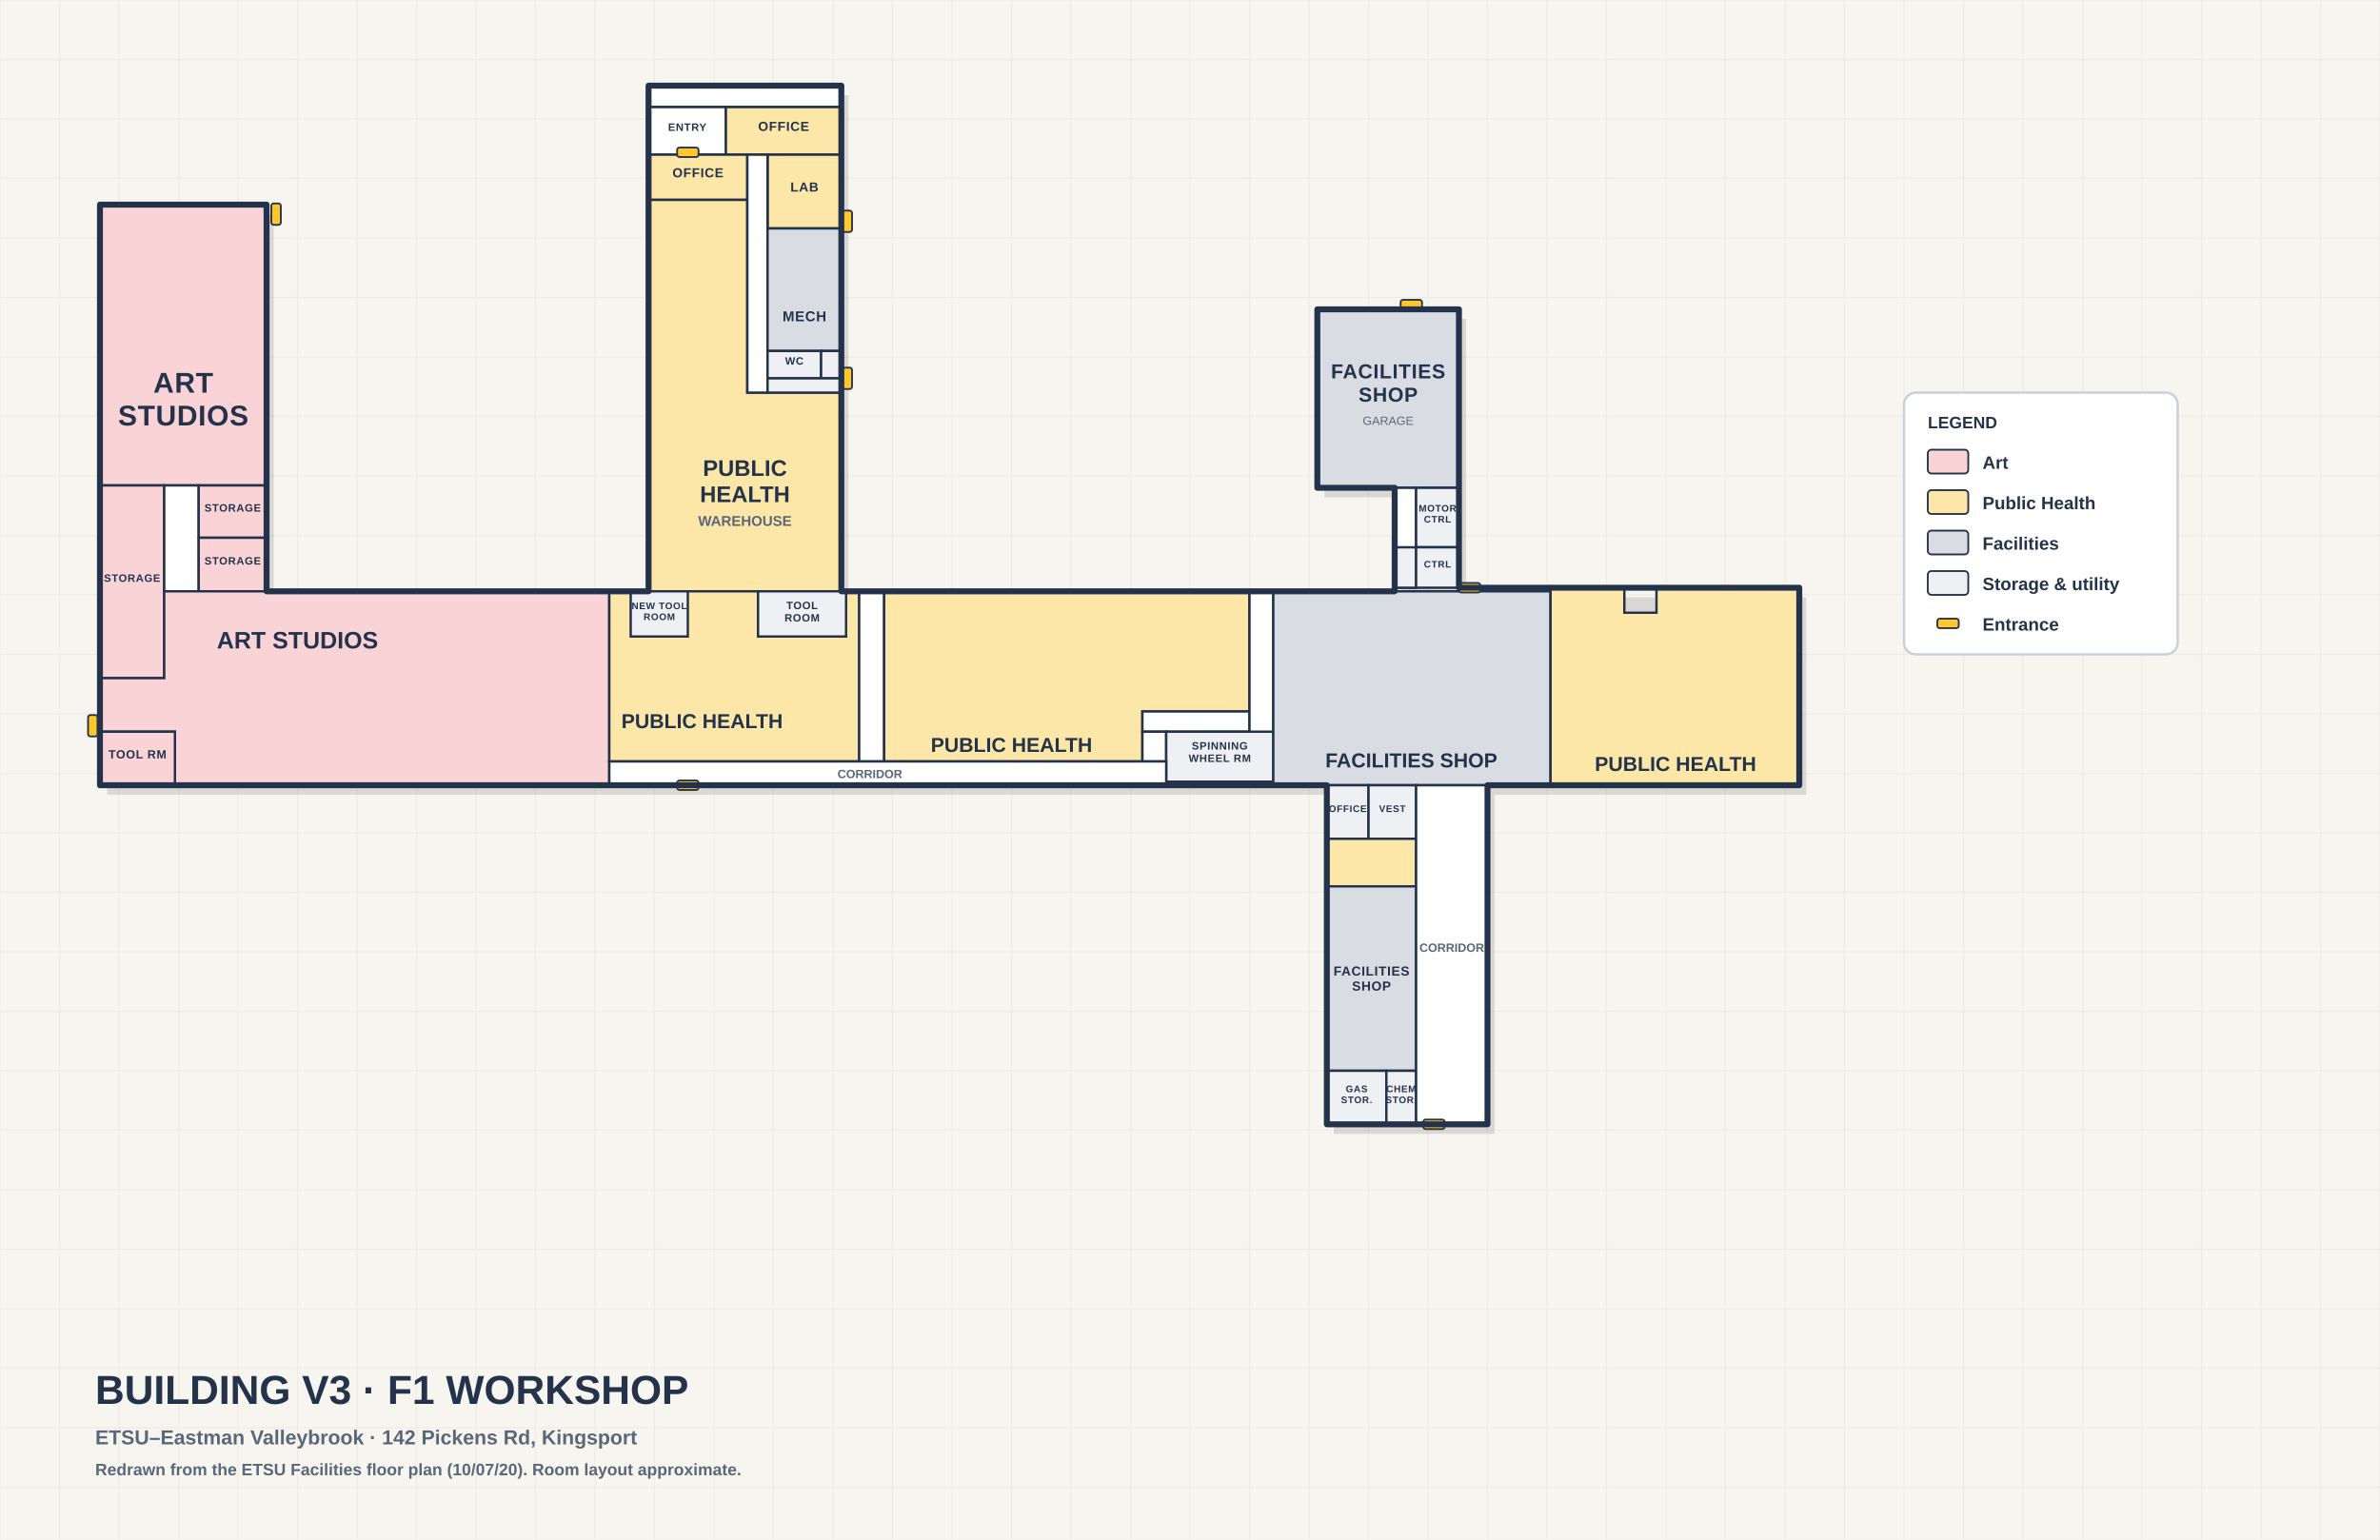
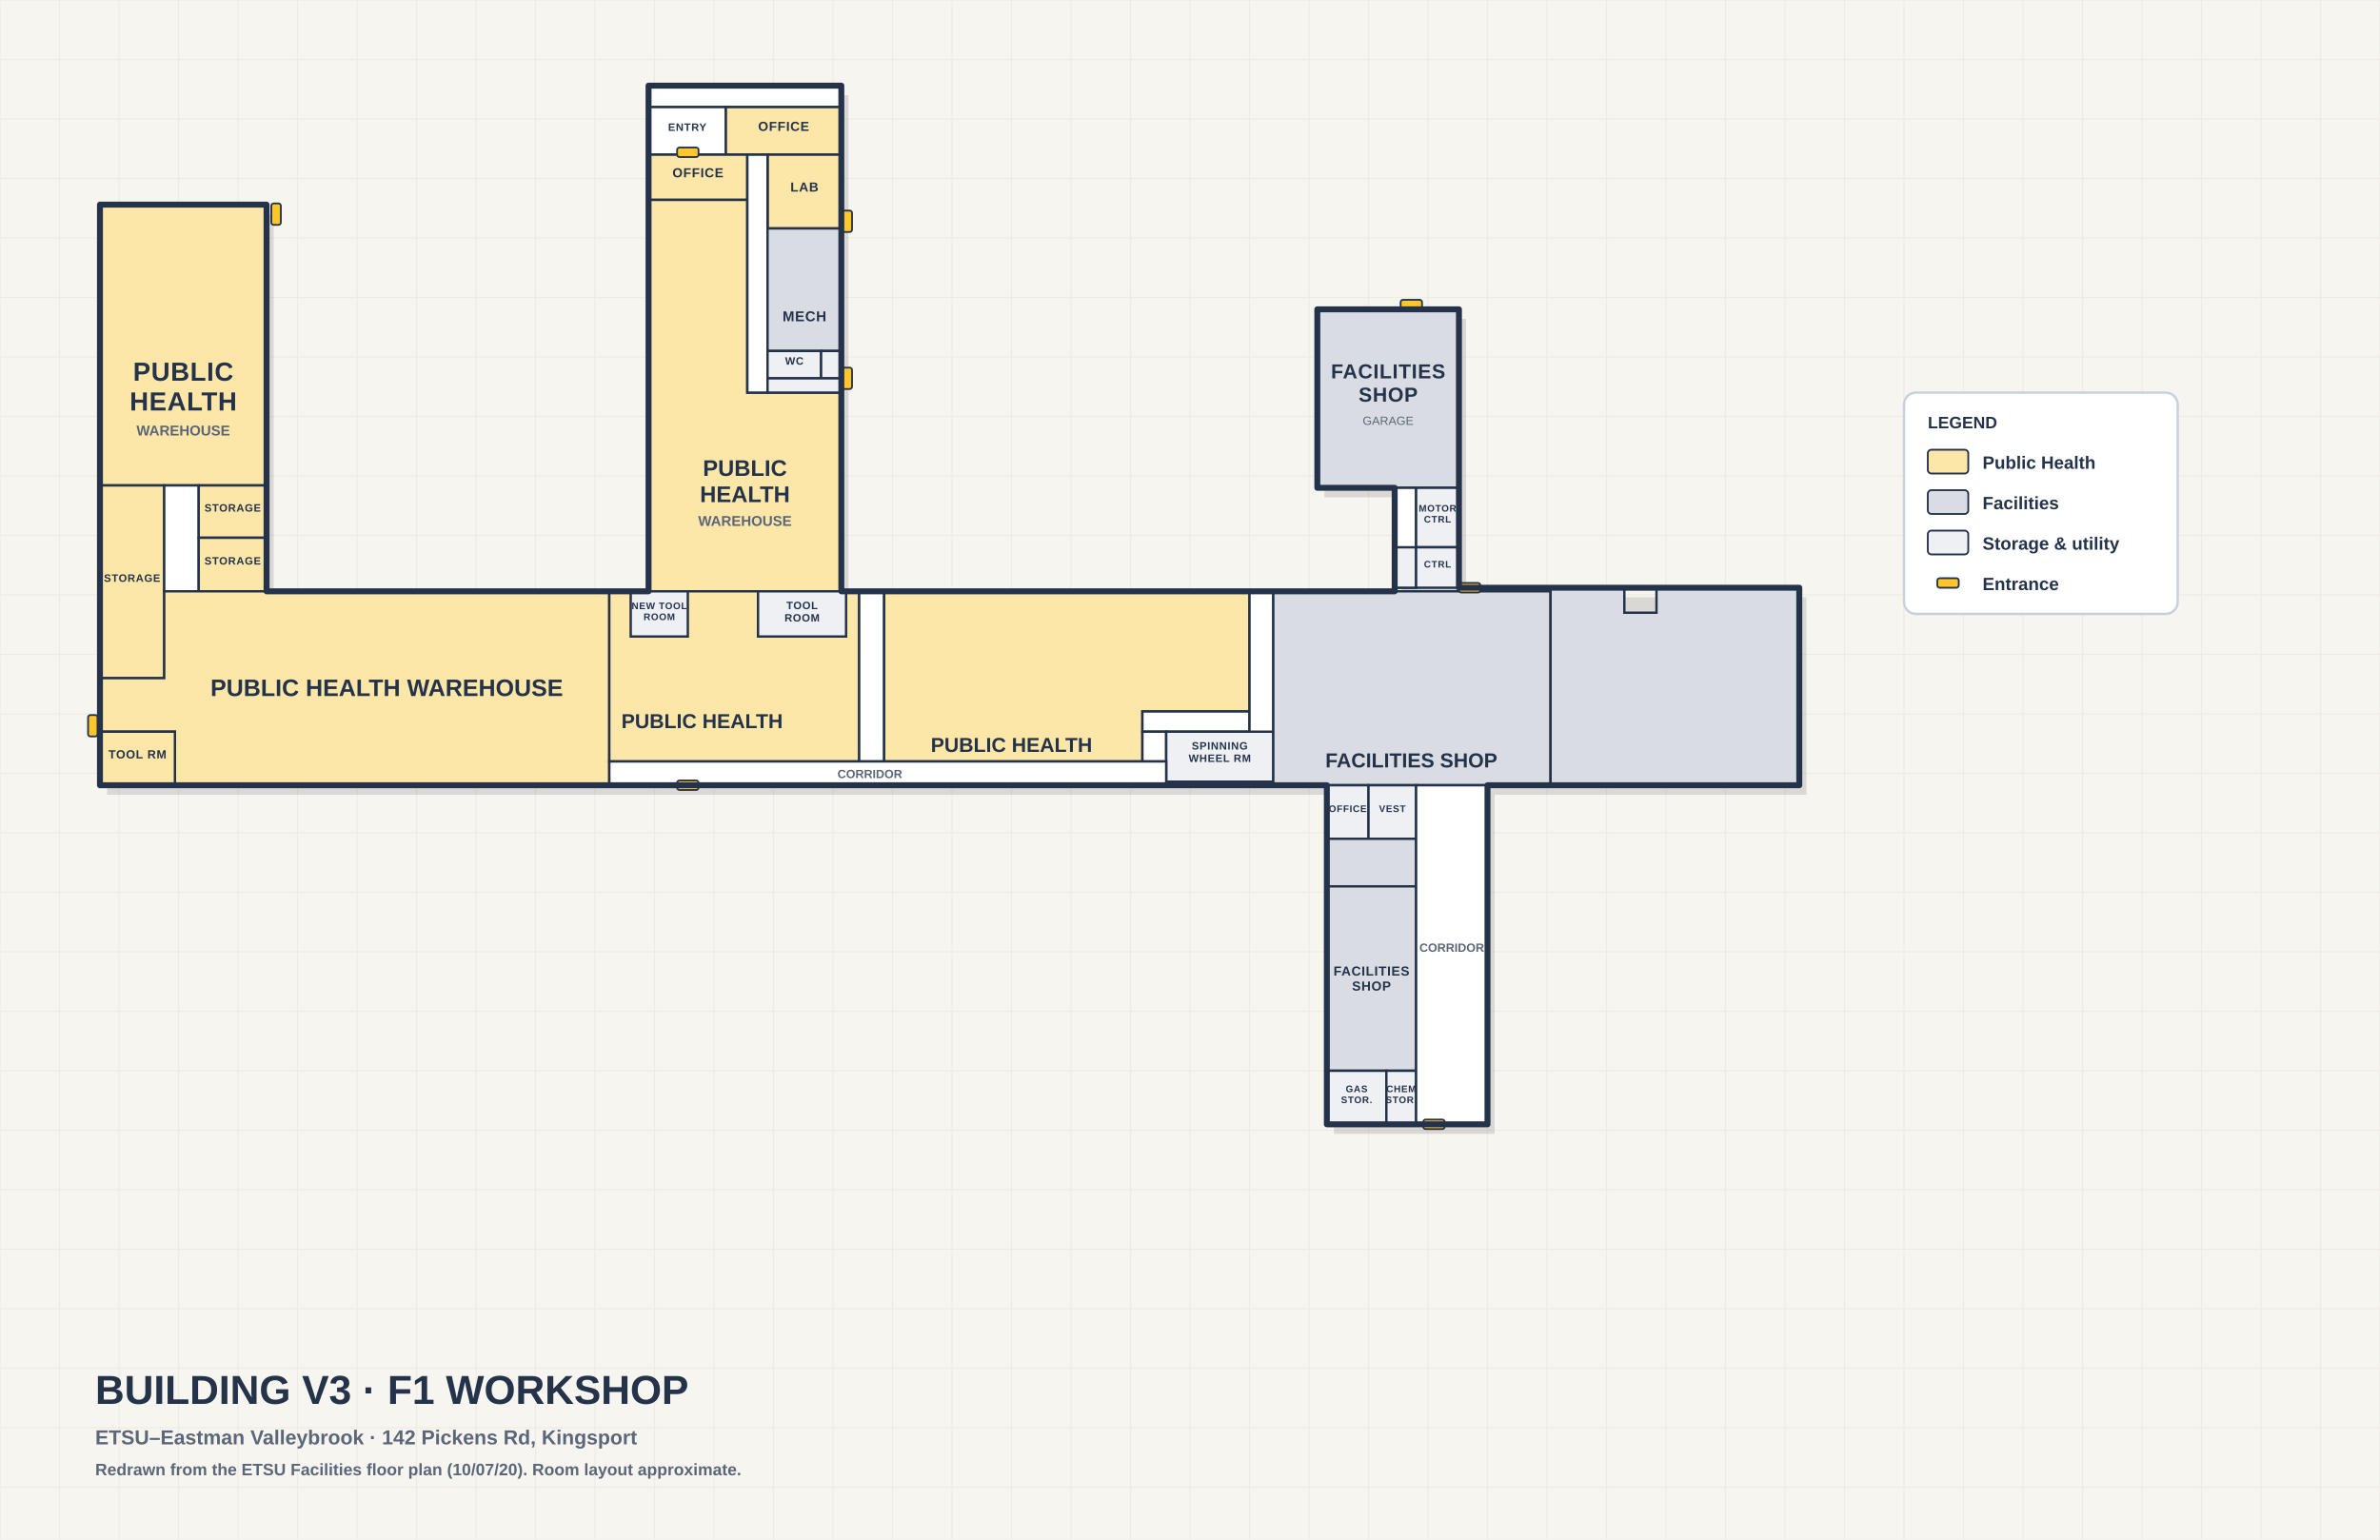
<svg xmlns="http://www.w3.org/2000/svg" viewBox="0 0 2000 1294" width="2000" height="1294" font-family="Barlow Condensed, Arial Narrow, Arial, sans-serif">
  <rect width="2000" height="1294" fill="#F7F5F0" />
  <g opacity=".5" stroke="#E6E2D8" stroke-width="1">
    <line x1="0" y1="0" x2="0" y2="1294" />
    <line x1="50" y1="0" x2="50" y2="1294" />
    <line x1="100" y1="0" x2="100" y2="1294" />
    <line x1="150" y1="0" x2="150" y2="1294" />
    <line x1="200" y1="0" x2="200" y2="1294" />
    <line x1="250" y1="0" x2="250" y2="1294" />
    <line x1="300" y1="0" x2="300" y2="1294" />
    <line x1="350" y1="0" x2="350" y2="1294" />
    <line x1="400" y1="0" x2="400" y2="1294" />
    <line x1="450" y1="0" x2="450" y2="1294" />
    <line x1="500" y1="0" x2="500" y2="1294" />
    <line x1="550" y1="0" x2="550" y2="1294" />
    <line x1="600" y1="0" x2="600" y2="1294" />
    <line x1="650" y1="0" x2="650" y2="1294" />
    <line x1="700" y1="0" x2="700" y2="1294" />
    <line x1="750" y1="0" x2="750" y2="1294" />
    <line x1="800" y1="0" x2="800" y2="1294" />
    <line x1="850" y1="0" x2="850" y2="1294" />
    <line x1="900" y1="0" x2="900" y2="1294" />
    <line x1="950" y1="0" x2="950" y2="1294" />
    <line x1="1000" y1="0" x2="1000" y2="1294" />
    <line x1="1050" y1="0" x2="1050" y2="1294" />
    <line x1="1100" y1="0" x2="1100" y2="1294" />
    <line x1="1150" y1="0" x2="1150" y2="1294" />
    <line x1="1200" y1="0" x2="1200" y2="1294" />
    <line x1="1250" y1="0" x2="1250" y2="1294" />
    <line x1="1300" y1="0" x2="1300" y2="1294" />
    <line x1="1350" y1="0" x2="1350" y2="1294" />
    <line x1="1400" y1="0" x2="1400" y2="1294" />
    <line x1="1450" y1="0" x2="1450" y2="1294" />
    <line x1="1500" y1="0" x2="1500" y2="1294" />
    <line x1="1550" y1="0" x2="1550" y2="1294" />
    <line x1="1600" y1="0" x2="1600" y2="1294" />
    <line x1="1650" y1="0" x2="1650" y2="1294" />
    <line x1="1700" y1="0" x2="1700" y2="1294" />
    <line x1="1750" y1="0" x2="1750" y2="1294" />
    <line x1="1800" y1="0" x2="1800" y2="1294" />
    <line x1="1850" y1="0" x2="1850" y2="1294" />
    <line x1="1900" y1="0" x2="1900" y2="1294" />
    <line x1="1950" y1="0" x2="1950" y2="1294" />
    <line x1="2000" y1="0" x2="2000" y2="1294" />
    <line x1="0" y1="0" x2="2000" y2="0" />
    <line x1="0" y1="50" x2="2000" y2="50" />
    <line x1="0" y1="100" x2="2000" y2="100" />
    <line x1="0" y1="150" x2="2000" y2="150" />
    <line x1="0" y1="200" x2="2000" y2="200" />
    <line x1="0" y1="250" x2="2000" y2="250" />
    <line x1="0" y1="300" x2="2000" y2="300" />
    <line x1="0" y1="350" x2="2000" y2="350" />
    <line x1="0" y1="400" x2="2000" y2="400" />
    <line x1="0" y1="450" x2="2000" y2="450" />
    <line x1="0" y1="500" x2="2000" y2="500" />
    <line x1="0" y1="550" x2="2000" y2="550" />
    <line x1="0" y1="600" x2="2000" y2="600" />
    <line x1="0" y1="650" x2="2000" y2="650" />
    <line x1="0" y1="700" x2="2000" y2="700" />
    <line x1="0" y1="750" x2="2000" y2="750" />
    <line x1="0" y1="800" x2="2000" y2="800" />
    <line x1="0" y1="850" x2="2000" y2="850" />
    <line x1="0" y1="900" x2="2000" y2="900" />
    <line x1="0" y1="950" x2="2000" y2="950" />
    <line x1="0" y1="1000" x2="2000" y2="1000" />
    <line x1="0" y1="1050" x2="2000" y2="1050" />
    <line x1="0" y1="1100" x2="2000" y2="1100" />
    <line x1="0" y1="1150" x2="2000" y2="1150" />
    <line x1="0" y1="1200" x2="2000" y2="1200" />
    <line x1="0" y1="1250" x2="2000" y2="1250" />
  </g>
  <g transform="translate(6,8)" opacity=".12">
    <path d="M84 172H224V497H545V72H707V497H1172V410H1107V260H1226V494H1512V660H1250V945H1115V660H84Z" fill="#000" />
  </g>
-   <rect x="84" y="172" width="140" height="236" fill="#F9D3D6" stroke="#24324A" stroke-width="2" />
-   <text x="154.0" y="330.0" text-anchor="middle" font-size="24" font-weight="700" fill="#24324A" letter-spacing=".5">ART</text>
-   <text x="154.0" y="357.6" text-anchor="middle" font-size="24" font-weight="700" fill="#24324A" letter-spacing=".5">STUDIOS</text>
-   <rect x="84" y="408" width="54" height="162" fill="#F9D3D6" stroke="#24324A" stroke-width="2" />
+   <rect x="84" y="172" width="140" height="236" fill="#FCE7A8" stroke="#24324A" stroke-width="2" />
+   <text x="154.0" y="320.0" text-anchor="middle" font-size="22" font-weight="700" fill="#24324A" letter-spacing=".5">PUBLIC</text>
+   <text x="154.0" y="345.0" text-anchor="middle" font-size="22" font-weight="700" fill="#24324A" letter-spacing=".5">HEALTH</text>
+   <text x="154.0" y="366.0" text-anchor="middle" font-size="12" font-weight="600" fill="#5B6678">WAREHOUSE</text>
+   <rect x="84" y="408" width="54" height="162" fill="#FCE7A8" stroke="#24324A" stroke-width="2" />
  <text x="111.0" y="489.0" text-anchor="middle" font-size="9" font-weight="700" fill="#24324A" letter-spacing=".5">STORAGE</text>
  <rect x="138" y="408" width="29" height="89" fill="#FFFFFF" stroke="#24324A" stroke-width="2" />
-   <rect x="167" y="408" width="57" height="44" fill="#F9D3D6" stroke="#24324A" stroke-width="2" />
+   <rect x="167" y="408" width="57" height="44" fill="#FCE7A8" stroke="#24324A" stroke-width="2" />
  <text x="195.5" y="430.0" text-anchor="middle" font-size="9" font-weight="700" fill="#24324A" letter-spacing=".5">STORAGE</text>
-   <rect x="167" y="452" width="57" height="45" fill="#F9D3D6" stroke="#24324A" stroke-width="2" />
+   <rect x="167" y="452" width="57" height="45" fill="#FCE7A8" stroke="#24324A" stroke-width="2" />
  <text x="195.5" y="474.5" text-anchor="middle" font-size="9" font-weight="700" fill="#24324A" letter-spacing=".5">STORAGE</text>
-   <polygon points="138,497 512,497 512,660 147,660 147,615 84,615 84,570 138,570" fill="#F9D3D6" stroke="#24324A" stroke-width="2" />
-   <text x="250" y="545" text-anchor="middle" font-size="20" font-weight="700" fill="#24324A">ART STUDIOS</text>
-   <rect x="84" y="615" width="63" height="45" fill="#F9D3D6" stroke="#24324A" stroke-width="2" />
+   <polygon points="138,497 512,497 512,660 147,660 147,615 84,615 84,570 138,570" fill="#FCE7A8" stroke="#24324A" stroke-width="2" />
+   <text x="325" y="585" text-anchor="middle" font-size="20" font-weight="700" fill="#24324A">PUBLIC HEALTH WAREHOUSE</text>
+   <rect x="84" y="615" width="63" height="45" fill="#FCE7A8" stroke="#24324A" stroke-width="2" />
  <text x="115.5" y="637.5" text-anchor="middle" font-size="10" font-weight="700" fill="#24324A" letter-spacing=".5">TOOL RM</text>
  <rect x="545" y="72" width="162" height="18" fill="#FFFFFF" stroke="#24324A" stroke-width="2" />
  <rect x="545" y="90" width="65" height="40" fill="#FFFFFF" stroke="#24324A" stroke-width="2" />
  <text x="577.5" y="110.0" text-anchor="middle" font-size="9" font-weight="700" fill="#24324A" letter-spacing=".5">ENTRY</text>
  <rect x="610" y="90" width="97" height="40" fill="#FCE7A8" stroke="#24324A" stroke-width="2" />
  <text x="658.5" y="110.0" text-anchor="middle" font-size="11" font-weight="700" fill="#24324A" letter-spacing=".5">OFFICE</text>
  <rect x="545" y="130" width="83" height="38" fill="#FCE7A8" stroke="#24324A" stroke-width="2" />
  <text x="586.5" y="149.0" text-anchor="middle" font-size="11" font-weight="700" fill="#24324A" letter-spacing=".5">OFFICE</text>
  <rect x="645" y="130" width="62" height="62" fill="#FCE7A8" stroke="#24324A" stroke-width="2" />
  <text x="676.0" y="161.0" text-anchor="middle" font-size="11" font-weight="700" fill="#24324A" letter-spacing=".5">LAB</text>
  <polygon points="545,168 628,168 628,330 707,330 707,497 545,497" fill="#FCE7A8" stroke="#24324A" stroke-width="2" />
  <text x="626" y="400" text-anchor="middle" font-size="19" font-weight="700" fill="#24324A">PUBLIC</text>
  <text x="626" y="422" text-anchor="middle" font-size="19" font-weight="700" fill="#24324A">HEALTH</text>
  <text x="626" y="442" text-anchor="middle" font-size="12" font-weight="600" fill="#5B6678">WAREHOUSE</text>
  <rect x="628" y="130" width="17" height="200" fill="#FFFFFF" stroke="#24324A" stroke-width="2" />
  <rect x="645" y="192" width="62" height="103" fill="#D9DDE3" stroke="#24324A" stroke-width="2" />
  <text x="676.0" y="270.0" text-anchor="middle" font-size="12" font-weight="700" fill="#24324A" letter-spacing=".5">MECH</text>
  <rect x="645" y="295" width="45" height="23" fill="#EEF0F3" stroke="#24324A" stroke-width="2" />
  <text x="667.5" y="306.5" text-anchor="middle" font-size="9" font-weight="700" fill="#24324A" letter-spacing=".5">WC</text>
  <rect x="690" y="295" width="17" height="23" fill="#EEF0F3" stroke="#24324A" stroke-width="2" />
  <rect x="645" y="318" width="62" height="12" fill="#EEF0F3" stroke="#24324A" stroke-width="2" />
  <rect x="512" y="497" width="210" height="143" fill="#FCE7A8" stroke="#24324A" stroke-width="2" />
  <text x="590" y="612" text-anchor="middle" font-size="17" font-weight="700" fill="#24324A">PUBLIC HEALTH</text>
  <rect x="530" y="497" width="48" height="38" fill="#EEF0F3" stroke="#24324A" stroke-width="2" />
  <text x="554.0" y="512.0" text-anchor="middle" font-size="8" font-weight="700" fill="#24324A" letter-spacing=".5">NEW TOOL</text>
  <text x="554.0" y="521.2" text-anchor="middle" font-size="8" font-weight="700" fill="#24324A" letter-spacing=".5">ROOM</text>
  <rect x="637" y="497" width="74" height="38" fill="#EEF0F3" stroke="#24324A" stroke-width="2" />
  <text x="674.0" y="512.0" text-anchor="middle" font-size="9" font-weight="700" fill="#24324A" letter-spacing=".5">TOOL</text>
  <text x="674.0" y="522.4" text-anchor="middle" font-size="9" font-weight="700" fill="#24324A" letter-spacing=".5">ROOM</text>
  <rect x="722" y="497" width="21" height="143" fill="#FFFFFF" stroke="#24324A" stroke-width="2" />
  <polygon points="743,497 1050,497 1050,598 960,598 960,640 743,640" fill="#FCE7A8" stroke="#24324A" stroke-width="2" />
  <rect x="960" y="598" width="90" height="17" fill="#FFFFFF" stroke="#24324A" stroke-width="2" />
  <rect x="960" y="615" width="20" height="25" fill="#FFFFFF" stroke="#24324A" stroke-width="2" />
  <text x="850" y="632" text-anchor="middle" font-size="17" font-weight="700" fill="#24324A">PUBLIC HEALTH</text>
  <rect x="980" y="615" width="90" height="42" fill="#EEF0F3" stroke="#24324A" stroke-width="2" />
  <text x="1025.0" y="630.0" text-anchor="middle" font-size="9" font-weight="700" fill="#24324A" letter-spacing=".5">SPINNING</text>
  <text x="1025.0" y="640.4" text-anchor="middle" font-size="9" font-weight="700" fill="#24324A" letter-spacing=".5">WHEEL RM</text>
  <rect x="512" y="640" width="468" height="20" fill="#FFFFFF" stroke="#24324A" stroke-width="2" />
  <text x="731" y="654" text-anchor="middle" font-size="10" font-weight="600" fill="#5B6678">CORRIDOR</text>
  <rect x="1050" y="497" width="20" height="118" fill="#FFFFFF" stroke="#24324A" stroke-width="2" />
  <rect x="1070" y="497" width="233" height="163" fill="#D9DDE3" stroke="#24324A" stroke-width="2" />
  <text x="1186" y="645" text-anchor="middle" font-size="17" font-weight="700" fill="#24324A">FACILITIES SHOP</text>
-   <polygon points="1303,494 1365,494 1365,515 1392,515 1392,494 1512,494 1512,660 1303,660" fill="#FCE7A8" stroke="#24324A" stroke-width="2" />
-   <text x="1408" y="648" text-anchor="middle" font-size="17" font-weight="700" fill="#24324A">PUBLIC HEALTH</text>
+   <polygon points="1303,494 1365,494 1365,515 1392,515 1392,494 1512,494 1512,660 1303,660" fill="#D9DDE3" stroke="#24324A" stroke-width="2" />
  <rect x="1107" y="260" width="119" height="150" fill="#D9DDE3" stroke="#24324A" stroke-width="2" />
  <text x="1166.5" y="318.0" text-anchor="middle" font-size="17" font-weight="700" fill="#24324A" letter-spacing=".5">FACILITIES</text>
  <text x="1166.5" y="337.6" text-anchor="middle" font-size="17" font-weight="700" fill="#24324A" letter-spacing=".5">SHOP</text>
  <text x="1166.5" y="357.1" text-anchor="middle" font-size="10" fill="#5B6678">GARAGE</text>
  <rect x="1172" y="410" width="18" height="84" fill="#FFFFFF" stroke="#24324A" stroke-width="2" />
  <rect x="1190" y="410" width="36" height="50" fill="#EEF0F3" stroke="#24324A" stroke-width="2" />
  <text x="1208.0" y="430.0" text-anchor="middle" font-size="8" font-weight="700" fill="#24324A" letter-spacing=".5">MOTOR</text>
  <text x="1208.0" y="439.2" text-anchor="middle" font-size="8" font-weight="700" fill="#24324A" letter-spacing=".5">CTRL</text>
  <rect x="1172" y="460" width="18" height="34" fill="#EEF0F3" stroke="#24324A" stroke-width="2" />
  <rect x="1190" y="460" width="36" height="34" fill="#EEF0F3" stroke="#24324A" stroke-width="2" />
  <text x="1208.0" y="477.0" text-anchor="middle" font-size="8" font-weight="700" fill="#24324A" letter-spacing=".5">CTRL</text>
  <rect x="1115" y="660" width="35" height="45" fill="#EEF0F3" stroke="#24324A" stroke-width="2" />
  <text x="1132.5" y="682.5" text-anchor="middle" font-size="8" font-weight="700" fill="#24324A" letter-spacing=".5">OFFICE</text>
  <rect x="1150" y="660" width="40" height="45" fill="#EEF0F3" stroke="#24324A" stroke-width="2" />
  <text x="1170.0" y="682.5" text-anchor="middle" font-size="8" font-weight="700" fill="#24324A" letter-spacing=".5">VEST</text>
-   <rect x="1115" y="705" width="75" height="40" fill="#FCE7A8" stroke="#24324A" stroke-width="2" />
+   <rect x="1115" y="705" width="75" height="40" fill="#D9DDE3" stroke="#24324A" stroke-width="2" />
  <rect x="1115" y="745" width="75" height="155" fill="#D9DDE3" stroke="#24324A" stroke-width="2" />
  <text x="1152.5" y="820.0" text-anchor="middle" font-size="11" font-weight="700" fill="#24324A" letter-spacing=".5">FACILITIES</text>
  <text x="1152.5" y="832.6" text-anchor="middle" font-size="11" font-weight="700" fill="#24324A" letter-spacing=".5">SHOP</text>
  <rect x="1115" y="900" width="50" height="45" fill="#EEF0F3" stroke="#24324A" stroke-width="2" />
  <text x="1140.0" y="918.0" text-anchor="middle" font-size="8" font-weight="700" fill="#24324A" letter-spacing=".5">GAS</text>
  <text x="1140.0" y="927.2" text-anchor="middle" font-size="8" font-weight="700" fill="#24324A" letter-spacing=".5">STOR.</text>
  <rect x="1165" y="900" width="25" height="45" fill="#EEF0F3" stroke="#24324A" stroke-width="2" />
  <text x="1177.5" y="918.0" text-anchor="middle" font-size="8" font-weight="700" fill="#24324A" letter-spacing=".5">CHEM</text>
  <text x="1177.5" y="927.2" text-anchor="middle" font-size="8" font-weight="700" fill="#24324A" letter-spacing=".5">STOR.</text>
  <rect x="1190" y="660" width="60" height="285" fill="#FFFFFF" stroke="#24324A" stroke-width="2" />
  <text x="1220" y="800" text-anchor="middle" font-size="10" font-weight="600" fill="#5B6678">CORRIDOR</text>
  <rect x="228" y="171.0" width="8" height="18" rx="2" fill="#FFC72C" stroke="#24324A" stroke-width="1.5" />
  <rect x="569.0" y="124" width="18" height="8" rx="2" fill="#FFC72C" stroke="#24324A" stroke-width="1.5" />
  <rect x="708" y="177.0" width="8" height="18" rx="2" fill="#FFC72C" stroke="#24324A" stroke-width="1.5" />
  <rect x="708" y="309.0" width="8" height="18" rx="2" fill="#FFC72C" stroke="#24324A" stroke-width="1.5" />
  <rect x="569.0" y="656" width="18" height="8" rx="2" fill="#FFC72C" stroke="#24324A" stroke-width="1.5" />
  <rect x="1177.0" y="252" width="18" height="8" rx="2" fill="#FFC72C" stroke="#24324A" stroke-width="1.5" />
  <rect x="1226.0" y="490" width="18" height="8" rx="2" fill="#FFC72C" stroke="#24324A" stroke-width="1.5" />
  <rect x="1196.0" y="941" width="18" height="8" rx="2" fill="#FFC72C" stroke="#24324A" stroke-width="1.5" />
  <rect x="74" y="601.0" width="8" height="18" rx="2" fill="#FFC72C" stroke="#24324A" stroke-width="1.5" />
-   <rect x="1600" y="330" width="230" height="220" rx="10" fill="#fff" stroke="#C9D0DA" stroke-width="2" />
+   <rect x="1600" y="330" width="230" height="186" rx="10" fill="#fff" stroke="#C9D0DA" stroke-width="2" />
  <text x="1620" y="360" text-anchor="start" font-size="14" font-weight="700" fill="#24324A">LEGEND</text>
-   <rect x="1620" y="378" width="34" height="20" rx="3" fill="#F9D3D6" stroke="#24324A" stroke-width="1.5" />
-   <text x="1666" y="394" text-anchor="start" font-size="15" font-weight="600" fill="#24324A">Art</text>
-   <rect x="1620" y="412" width="34" height="20" rx="3" fill="#FCE7A8" stroke="#24324A" stroke-width="1.5" />
-   <text x="1666" y="428" text-anchor="start" font-size="15" font-weight="600" fill="#24324A">Public Health</text>
-   <rect x="1620" y="446" width="34" height="20" rx="3" fill="#D9DDE3" stroke="#24324A" stroke-width="1.5" />
-   <text x="1666" y="462" text-anchor="start" font-size="15" font-weight="600" fill="#24324A">Facilities</text>
-   <rect x="1620" y="480" width="34" height="20" rx="3" fill="#EEF0F3" stroke="#24324A" stroke-width="1.5" />
-   <text x="1666" y="496" text-anchor="start" font-size="15" font-weight="600" fill="#24324A">Storage &amp; utility</text>
-   <rect x="1628.0" y="520" width="18" height="8" rx="2" fill="#FFC72C" stroke="#24324A" stroke-width="1.5" />
-   <text x="1666" y="530" text-anchor="start" font-size="15" font-weight="600" fill="#24324A">Entrance</text>
+   <rect x="1620" y="378" width="34" height="20" rx="3" fill="#FCE7A8" stroke="#24324A" stroke-width="1.5" />
+   <text x="1666" y="394" text-anchor="start" font-size="15" font-weight="600" fill="#24324A">Public Health</text>
+   <rect x="1620" y="412" width="34" height="20" rx="3" fill="#D9DDE3" stroke="#24324A" stroke-width="1.5" />
+   <text x="1666" y="428" text-anchor="start" font-size="15" font-weight="600" fill="#24324A">Facilities</text>
+   <rect x="1620" y="446" width="34" height="20" rx="3" fill="#EEF0F3" stroke="#24324A" stroke-width="1.5" />
+   <text x="1666" y="462" text-anchor="start" font-size="15" font-weight="600" fill="#24324A">Storage &amp; utility</text>
+   <rect x="1628.0" y="486" width="18" height="8" rx="2" fill="#FFC72C" stroke="#24324A" stroke-width="1.5" />
+   <text x="1666" y="496" text-anchor="start" font-size="15" font-weight="600" fill="#24324A">Entrance</text>
  <text x="80" y="1180" text-anchor="start" font-size="34" font-weight="700" fill="#24324A">BUILDING V3 · F1 WORKSHOP</text>
  <text x="80" y="1214" text-anchor="start" font-size="17" font-weight="600" fill="#5B6678">ETSU–Eastman Valleybrook · 142 Pickens Rd, Kingsport</text>
  <text x="80" y="1240" text-anchor="start" font-size="14" font-weight="600" fill="#5B6678">Redrawn from the ETSU Facilities floor plan (10/07/20). Room layout approximate.</text>
  <path d="M84 172H224V497H545V72H707V497H1172V410H1107V260H1226V494H1512V660H1250V945H1115V660H84Z" fill="none" stroke="#24324A" stroke-width="5" stroke-linejoin="round" />
</svg>
